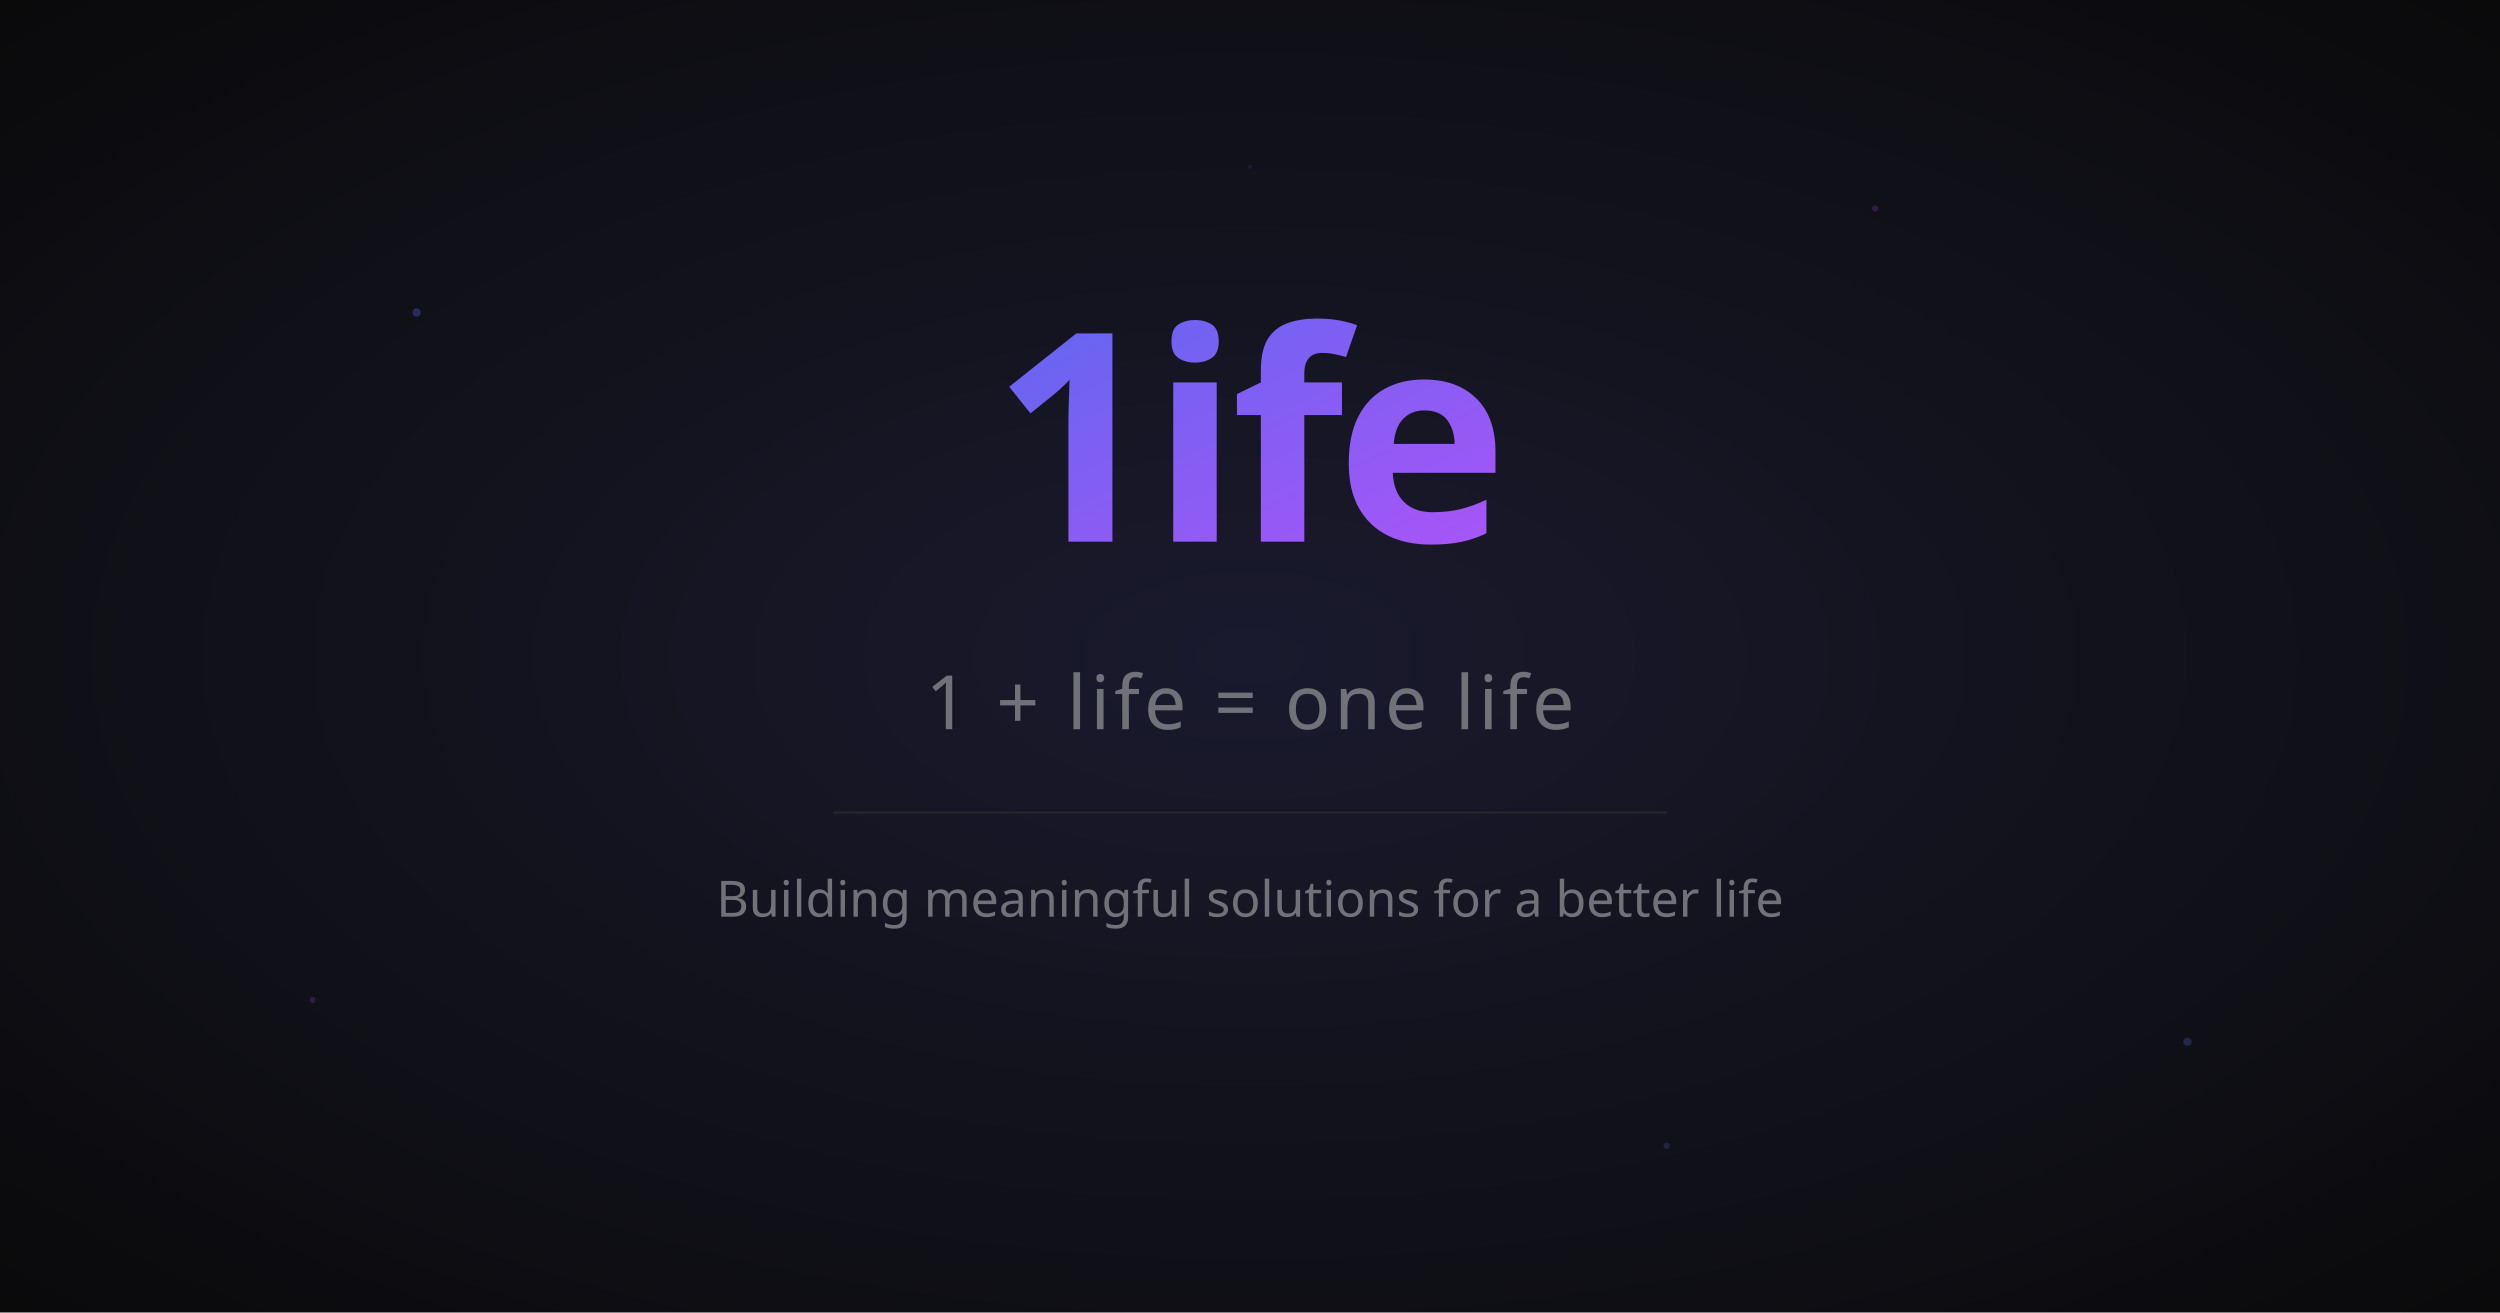
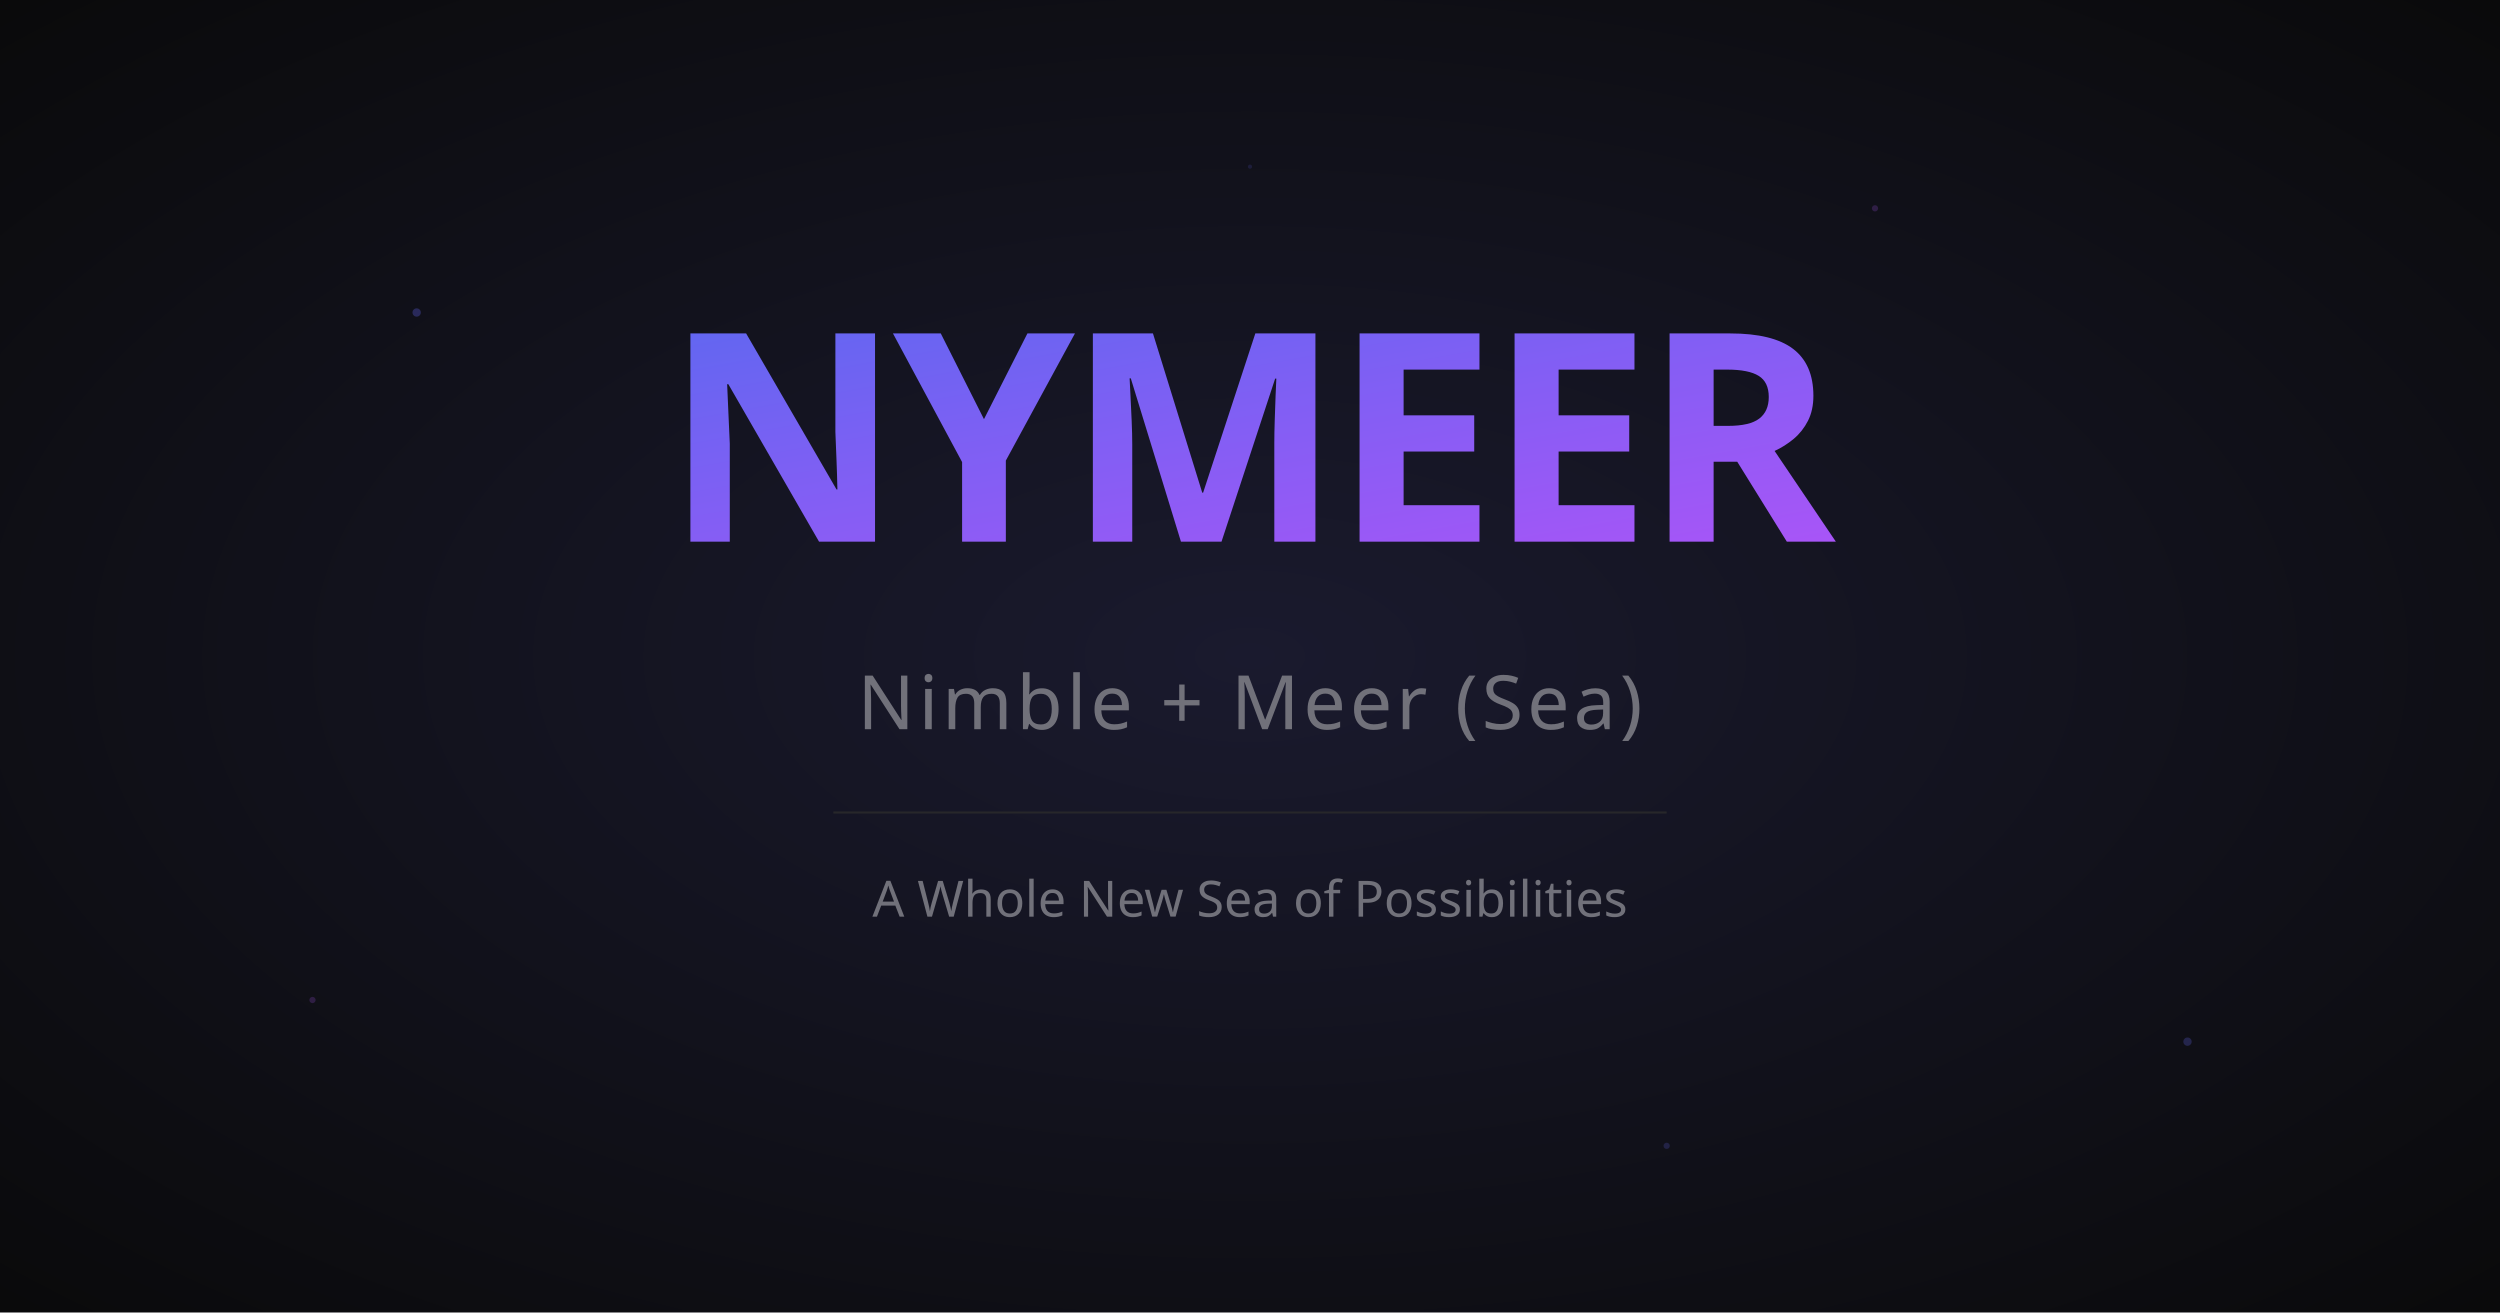
<svg xmlns="http://www.w3.org/2000/svg" viewBox="0 0 1200 630" width="1200" height="630">
  <defs>
    <linearGradient id="g" x1="0%" y1="0%" x2="100%" y2="100%">
      <stop offset="0%" stop-color="#6366f1" />
      <stop offset="100%" stop-color="#a855f7" />
    </linearGradient>
    <radialGradient id="bg" cx="50%" cy="50%" r="70%">
      <stop offset="0%" stop-color="#1a1a2e" />
      <stop offset="100%" stop-color="#0a0a0b" />
    </radialGradient>
  </defs>
  <rect width="1200" height="630" fill="url(#bg)" />
  <circle cx="200" cy="150" r="2" fill="#6366f1" opacity="0.3" />
  <circle cx="900" cy="100" r="1.5" fill="#a855f7" opacity="0.2" />
  <circle cx="1050" cy="500" r="2" fill="#6366f1" opacity="0.25" />
  <circle cx="150" cy="480" r="1.5" fill="#a855f7" opacity="0.2" />
  <circle cx="600" cy="80" r="1" fill="#6366f1" opacity="0.15" />
  <circle cx="800" cy="550" r="1.5" fill="#6366f1" opacity="0.2" />
-   <text x="600" y="260" text-anchor="middle" font-family="system-ui, sans-serif" font-size="140" font-weight="700" fill="url(#g)" letter-spacing="-4">1ife</text>
-   <text x="600" y="350" text-anchor="middle" font-family="system-ui, sans-serif" font-size="36" fill="#71717a" letter-spacing="2">1 + life = one life</text>
+   <text x="600" y="260" text-anchor="middle" font-family="system-ui, sans-serif" font-size="140" font-weight="700" fill="url(#g)" letter-spacing="-4">NYMEER</text>
+   <text x="600" y="350" text-anchor="middle" font-family="system-ui, sans-serif" font-size="36" fill="#71717a" letter-spacing="2">Nimble + Meer (Sea)</text>
  <line x1="400" y1="390" x2="800" y2="390" stroke="#27272a" stroke-width="1" />
-   <text x="600" y="440" text-anchor="middle" font-family="system-ui, sans-serif" font-size="24" fill="#71717a">Building meaningful solutions for a better life</text>
+   <text x="600" y="440" text-anchor="middle" font-family="system-ui, sans-serif" font-size="24" fill="#71717a">A Whole New Sea of Possibilities</text>
</svg>
